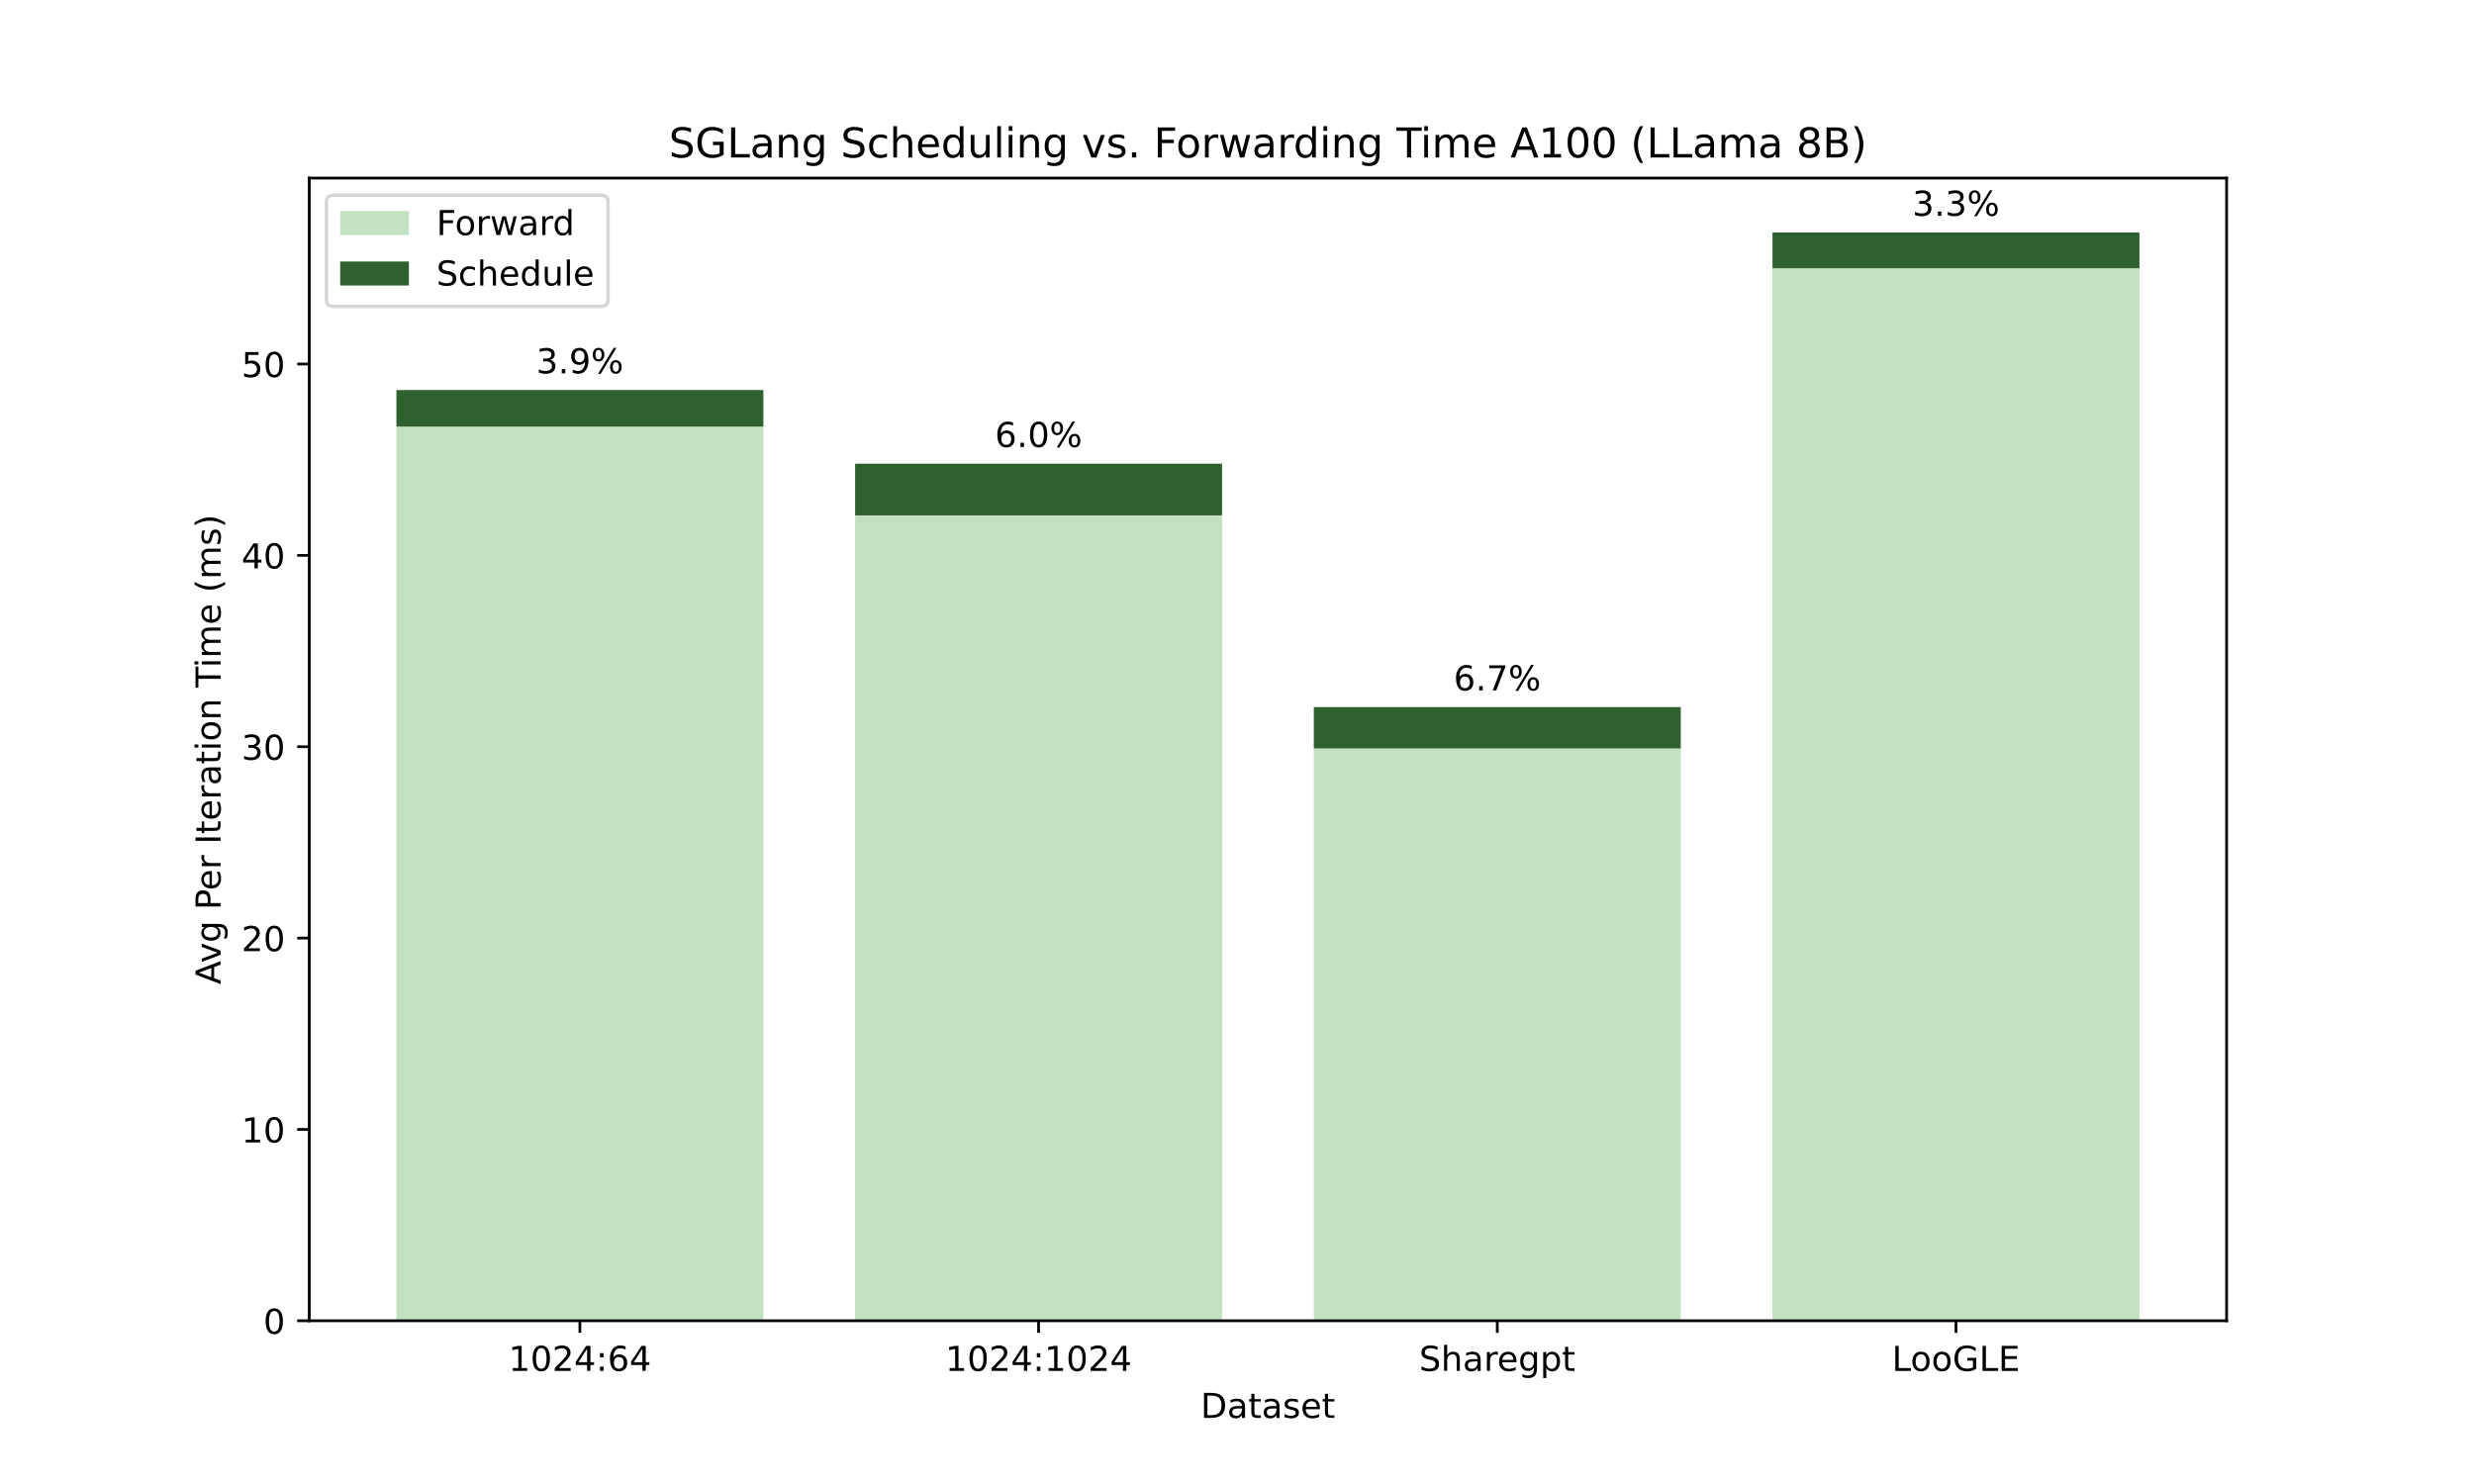
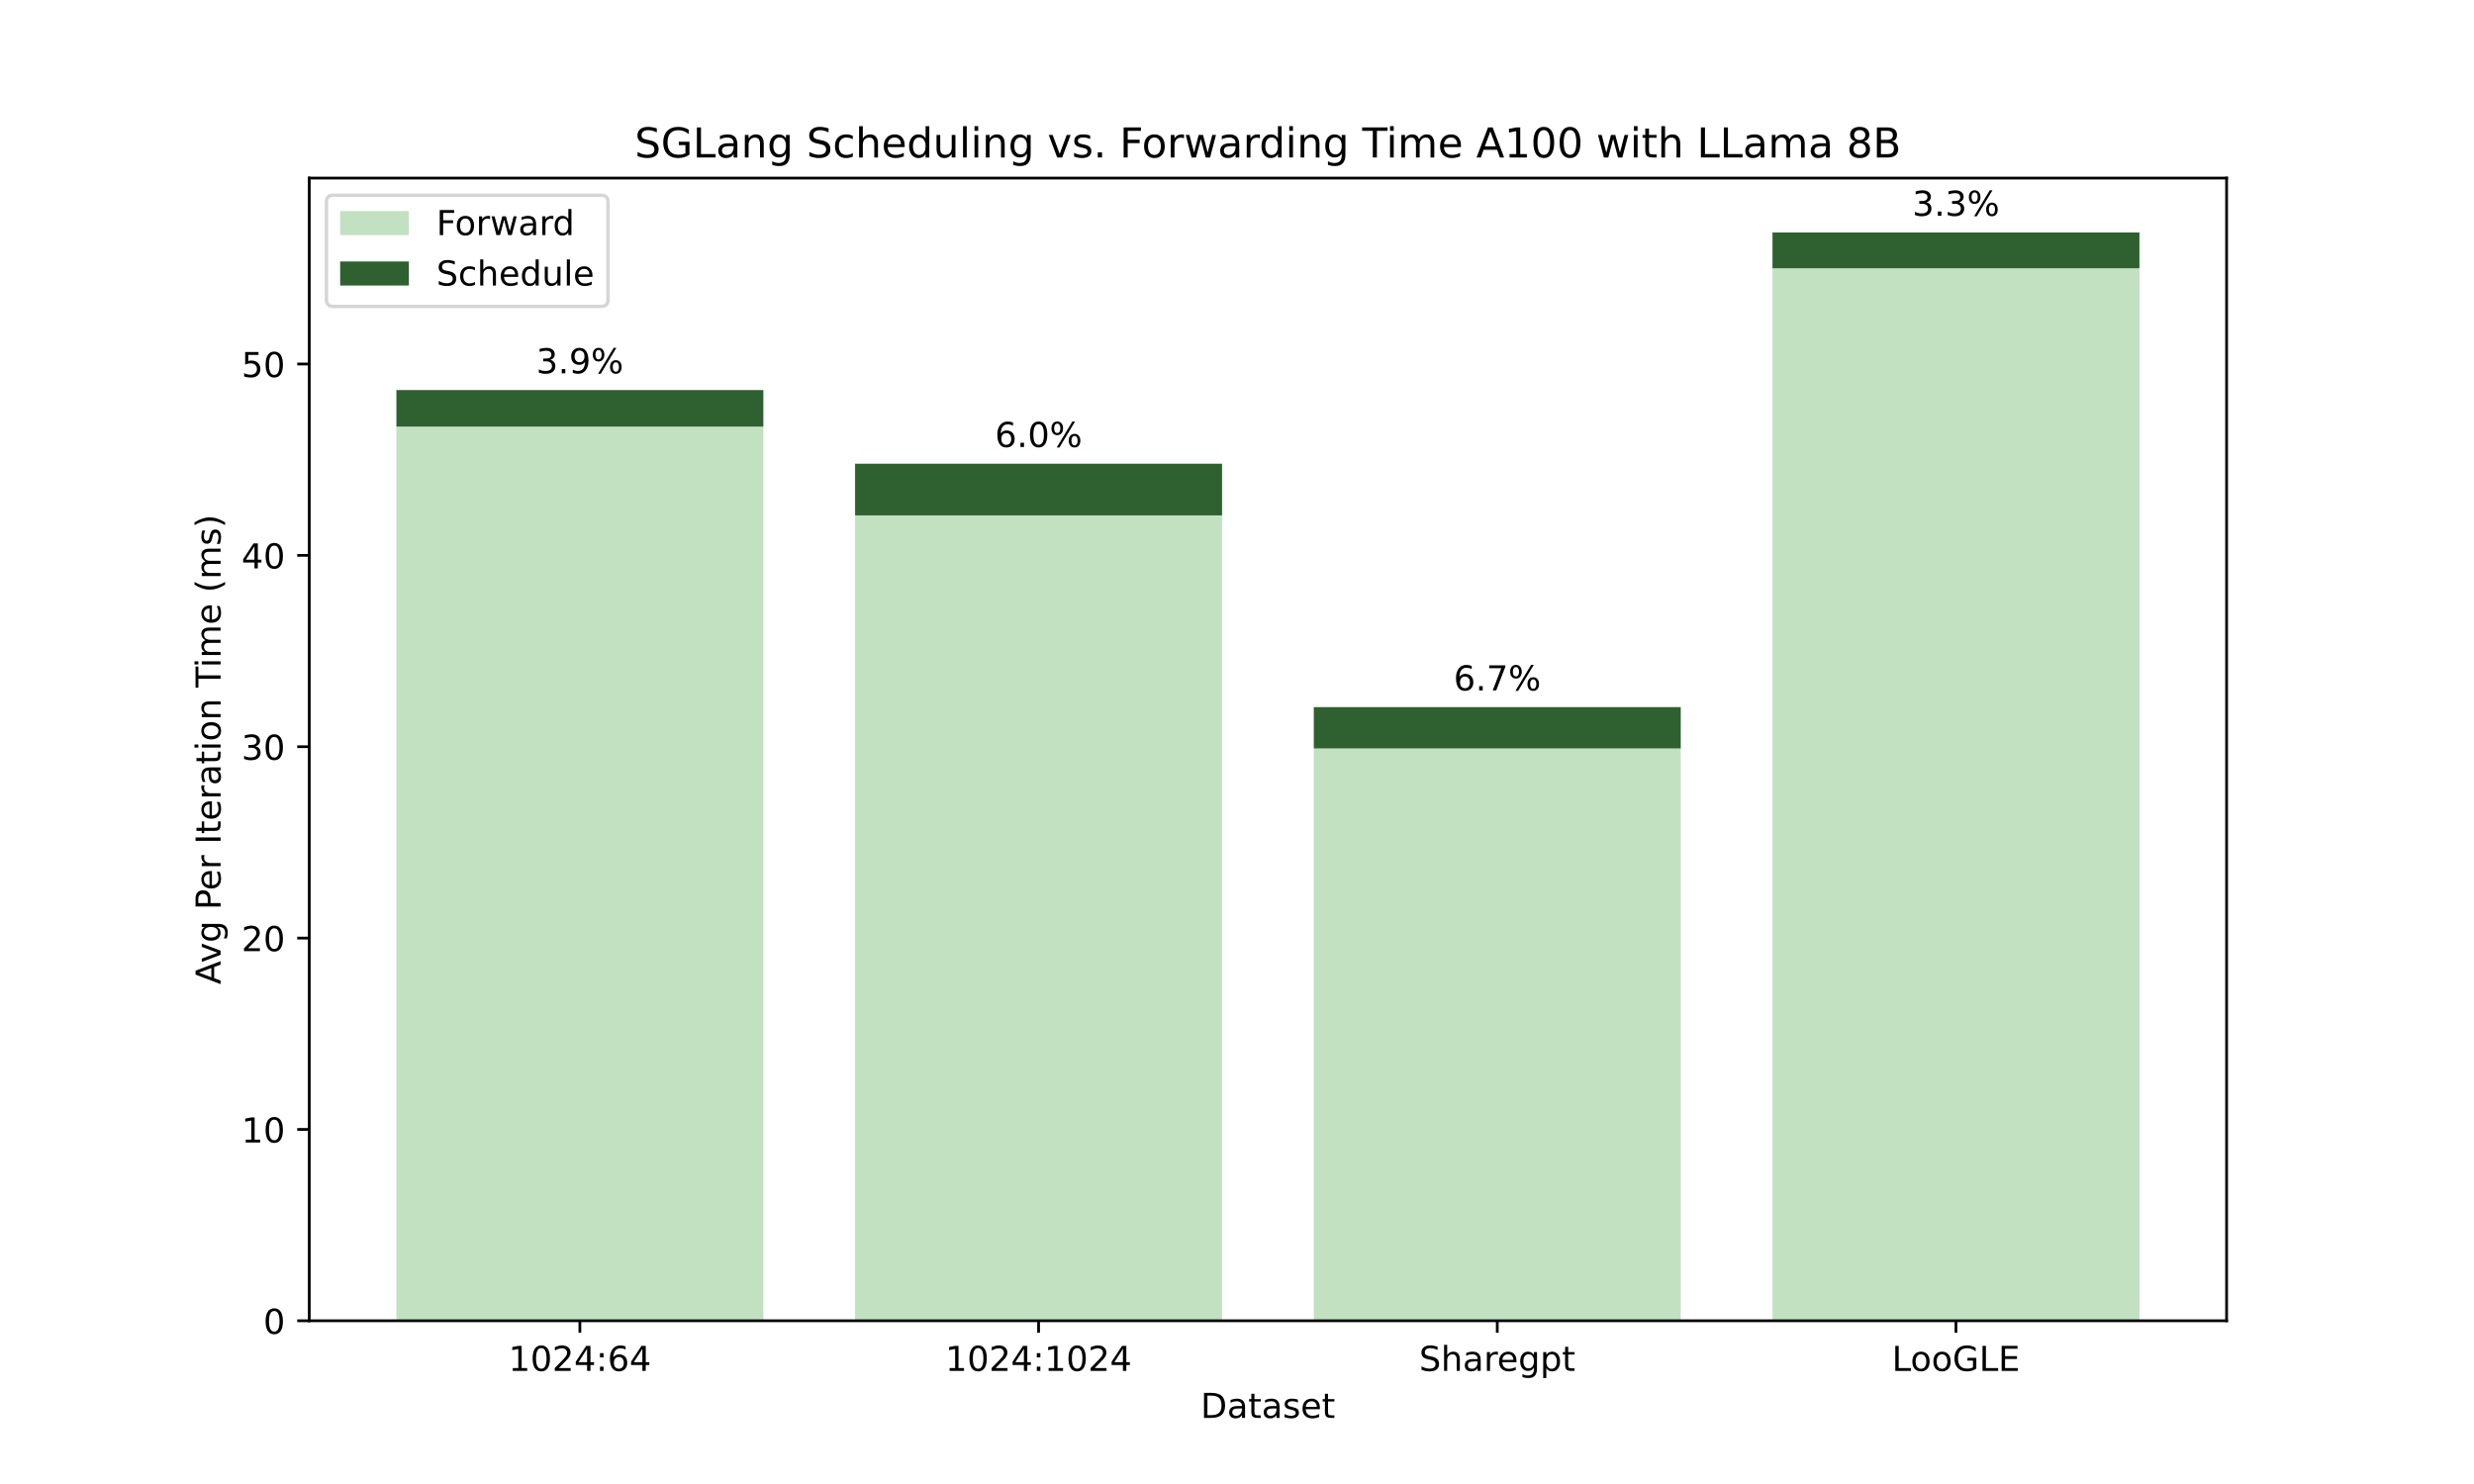
<svg xmlns="http://www.w3.org/2000/svg" xmlns:xlink="http://www.w3.org/1999/xlink" width="720pt" height="432pt" viewBox="0 0 720 432" version="1.1">
  <defs>
    <style type="text/css">*{stroke-linejoin: round; stroke-linecap: butt}</style>
  </defs>
  <g id="figure_1">
    <g id="patch_1">
      <path d="M 0 432  L 720 432  L 720 0  L 0 0  z " style="fill: #ffffff" />
    </g>
    <g id="axes_1">
      <g id="patch_2">
        <path d="M 90 384.48  L 648 384.48  L 648 51.84  L 90 51.84  z " style="fill: #ffffff" />
      </g>
      <g id="patch_3">
-         <path d="M 115.364 384.48  L 222.158 384.48  L 222.158 124.184  L 115.364 124.184  z " clip-path="url(#p4e804469e4)" style="fill: #c1e1c1" />
+         <path d="M 115.364 384.48  L 222.158 384.48  L 222.158 124.184  L 115.364 124.184  z " clip-path="url(#p5a6e191687)" style="fill: #c1e1c1" />
      </g>
      <g id="patch_4">
-         <path d="M 248.856 384.48  L 355.651 384.48  L 355.651 150.03  L 248.856 150.03  z " clip-path="url(#p4e804469e4)" style="fill: #c1e1c1" />
+         <path d="M 248.856 384.48  L 355.651 384.48  L 355.651 150.03  L 248.856 150.03  z " clip-path="url(#p5a6e191687)" style="fill: #c1e1c1" />
      </g>
      <g id="patch_5">
-         <path d="M 382.349 384.48  L 489.144 384.48  L 489.144 217.875  L 382.349 217.875  z " clip-path="url(#p4e804469e4)" style="fill: #c1e1c1" />
+         <path d="M 382.349 384.48  L 489.144 384.48  L 489.144 217.875  L 382.349 217.875  z " clip-path="url(#p5a6e191687)" style="fill: #c1e1c1" />
      </g>
      <g id="patch_6">
-         <path d="M 515.842 384.48  L 622.636 384.48  L 622.636 78.096  L 515.842 78.096  z " clip-path="url(#p4e804469e4)" style="fill: #c1e1c1" />
+         <path d="M 515.842 384.48  L 622.636 384.48  L 622.636 78.096  L 515.842 78.096  z " clip-path="url(#p5a6e191687)" style="fill: #c1e1c1" />
      </g>
      <g id="patch_7">
-         <path d="M 115.364 124.184  L 222.158 124.184  L 222.158 113.545  L 115.364 113.545  z " clip-path="url(#p4e804469e4)" style="fill: #2f6030" />
+         <path d="M 115.364 124.184  L 222.158 124.184  L 222.158 113.545  L 115.364 113.545  z " clip-path="url(#p5a6e191687)" style="fill: #2f6030" />
      </g>
      <g id="patch_8">
-         <path d="M 248.856 150.03  L 355.651 150.03  L 355.651 134.99  L 248.856 134.99  z " clip-path="url(#p4e804469e4)" style="fill: #2f6030" />
+         <path d="M 248.856 150.03  L 355.651 150.03  L 355.651 134.99  L 248.856 134.99  z " clip-path="url(#p5a6e191687)" style="fill: #2f6030" />
      </g>
      <g id="patch_9">
-         <path d="M 382.349 217.875  L 489.144 217.875  L 489.144 205.843  L 382.349 205.843  z " clip-path="url(#p4e804469e4)" style="fill: #2f6030" />
+         <path d="M 382.349 217.875  L 489.144 217.875  L 489.144 205.843  L 382.349 205.843  z " clip-path="url(#p5a6e191687)" style="fill: #2f6030" />
      </g>
      <g id="patch_10">
-         <path d="M 515.842 78.096  L 622.636 78.096  L 622.636 67.68  L 515.842 67.68  z " clip-path="url(#p4e804469e4)" style="fill: #2f6030" />
+         <path d="M 515.842 78.096  L 622.636 78.096  L 622.636 67.68  L 515.842 67.68  z " clip-path="url(#p5a6e191687)" style="fill: #2f6030" />
      </g>
      <g id="matplotlib.axis_1">
        <g id="xtick_1">
          <g id="line2d_1">
            <defs>
-               <path id="mcfcb670bf9" d="M 0 0  L 0 3.5  " style="stroke: #000000; stroke-width: 0.8" />
+               <path id="m3fe57889ca" d="M 0 0  L 0 3.5  " style="stroke: #000000; stroke-width: 0.8" />
            </defs>
            <g>
-               <use xlink:href="#mcfcb670bf9" x="168.761" y="384.48" style="stroke: #000000; stroke-width: 0.8" />
+               <use xlink:href="#m3fe57889ca" x="168.761" y="384.48" style="stroke: #000000; stroke-width: 0.8" />
            </g>
          </g>
          <g id="text_1">
            <g transform="translate(147.9889 399.0784) scale(0.1 -0.1)">
              <defs>
                <path id="DejaVuSans-31" d="M 794 531  L 1825 531  L 1825 4091  L 703 3866  L 703 4441  L 1819 4666  L 2450 4666  L 2450 531  L 3481 531  L 3481 0  L 794 0  L 794 531  z " transform="scale(0.015625)" />
                <path id="DejaVuSans-30" d="M 2034 4250  Q 1547 4250 1301 3770  Q 1056 3291 1056 2328  Q 1056 1369 1301 889  Q 1547 409 2034 409  Q 2525 409 2770 889  Q 3016 1369 3016 2328  Q 3016 3291 2770 3770  Q 2525 4250 2034 4250  z M 2034 4750  Q 2819 4750 3233 4129  Q 3647 3509 3647 2328  Q 3647 1150 3233 529  Q 2819 -91 2034 -91  Q 1250 -91 836 529  Q 422 1150 422 2328  Q 422 3509 836 4129  Q 1250 4750 2034 4750  z " transform="scale(0.015625)" />
                <path id="DejaVuSans-32" d="M 1228 531  L 3431 531  L 3431 0  L 469 0  L 469 531  Q 828 903 1448 1529  Q 2069 2156 2228 2338  Q 2531 2678 2651 2914  Q 2772 3150 2772 3378  Q 2772 3750 2511 3984  Q 2250 4219 1831 4219  Q 1534 4219 1204 4116  Q 875 4013 500 3803  L 500 4441  Q 881 4594 1212 4672  Q 1544 4750 1819 4750  Q 2544 4750 2975 4387  Q 3406 4025 3406 3419  Q 3406 3131 3298 2873  Q 3191 2616 2906 2266  Q 2828 2175 2409 1742  Q 1991 1309 1228 531  z " transform="scale(0.015625)" />
                <path id="DejaVuSans-34" d="M 2419 4116  L 825 1625  L 2419 1625  L 2419 4116  z M 2253 4666  L 3047 4666  L 3047 1625  L 3713 1625  L 3713 1100  L 3047 1100  L 3047 0  L 2419 0  L 2419 1100  L 313 1100  L 313 1709  L 2253 4666  z " transform="scale(0.015625)" />
                <path id="DejaVuSans-3a" d="M 750 794  L 1409 794  L 1409 0  L 750 0  L 750 794  z M 750 3309  L 1409 3309  L 1409 2516  L 750 2516  L 750 3309  z " transform="scale(0.015625)" />
                <path id="DejaVuSans-36" d="M 2113 2584  Q 1688 2584 1439 2293  Q 1191 2003 1191 1497  Q 1191 994 1439 701  Q 1688 409 2113 409  Q 2538 409 2786 701  Q 3034 994 3034 1497  Q 3034 2003 2786 2293  Q 2538 2584 2113 2584  z M 3366 4563  L 3366 3988  Q 3128 4100 2886 4159  Q 2644 4219 2406 4219  Q 1781 4219 1451 3797  Q 1122 3375 1075 2522  Q 1259 2794 1537 2939  Q 1816 3084 2150 3084  Q 2853 3084 3261 2657  Q 3669 2231 3669 1497  Q 3669 778 3244 343  Q 2819 -91 2113 -91  Q 1303 -91 875 529  Q 447 1150 447 2328  Q 447 3434 972 4092  Q 1497 4750 2381 4750  Q 2619 4750 2861 4703  Q 3103 4656 3366 4563  z " transform="scale(0.015625)" />
              </defs>
              <use xlink:href="#DejaVuSans-31" />
              <use xlink:href="#DejaVuSans-30" x="63.623" />
              <use xlink:href="#DejaVuSans-32" x="127.246" />
              <use xlink:href="#DejaVuSans-34" x="190.869" />
              <use xlink:href="#DejaVuSans-3a" x="254.492" />
              <use xlink:href="#DejaVuSans-36" x="288.184" />
              <use xlink:href="#DejaVuSans-34" x="351.807" />
            </g>
          </g>
        </g>
        <g id="xtick_2">
          <g id="line2d_2">
            <g>
-               <use xlink:href="#mcfcb670bf9" x="302.254" y="384.48" style="stroke: #000000; stroke-width: 0.8" />
+               <use xlink:href="#m3fe57889ca" x="302.254" y="384.48" style="stroke: #000000; stroke-width: 0.8" />
            </g>
          </g>
          <g id="text_2">
            <g transform="translate(275.1192 399.0784) scale(0.1 -0.1)">
              <use xlink:href="#DejaVuSans-31" />
              <use xlink:href="#DejaVuSans-30" x="63.623" />
              <use xlink:href="#DejaVuSans-32" x="127.246" />
              <use xlink:href="#DejaVuSans-34" x="190.869" />
              <use xlink:href="#DejaVuSans-3a" x="254.492" />
              <use xlink:href="#DejaVuSans-31" x="288.184" />
              <use xlink:href="#DejaVuSans-30" x="351.807" />
              <use xlink:href="#DejaVuSans-32" x="415.43" />
              <use xlink:href="#DejaVuSans-34" x="479.053" />
            </g>
          </g>
        </g>
        <g id="xtick_3">
          <g id="line2d_3">
            <g>
-               <use xlink:href="#mcfcb670bf9" x="435.746" y="384.48" style="stroke: #000000; stroke-width: 0.8" />
+               <use xlink:href="#m3fe57889ca" x="435.746" y="384.48" style="stroke: #000000; stroke-width: 0.8" />
            </g>
          </g>
          <g id="text_3">
            <g transform="translate(413.0113 399.0784) scale(0.1 -0.1)">
              <defs>
                <path id="DejaVuSans-53" d="M 3425 4513  L 3425 3897  Q 3066 4069 2747 4153  Q 2428 4238 2131 4238  Q 1616 4238 1336 4038  Q 1056 3838 1056 3469  Q 1056 3159 1242 3001  Q 1428 2844 1947 2747  L 2328 2669  Q 3034 2534 3370 2195  Q 3706 1856 3706 1288  Q 3706 609 3251 259  Q 2797 -91 1919 -91  Q 1588 -91 1214 -16  Q 841 59 441 206  L 441 856  Q 825 641 1194 531  Q 1563 422 1919 422  Q 2459 422 2753 634  Q 3047 847 3047 1241  Q 3047 1584 2836 1778  Q 2625 1972 2144 2069  L 1759 2144  Q 1053 2284 737 2584  Q 422 2884 422 3419  Q 422 4038 858 4394  Q 1294 4750 2059 4750  Q 2388 4750 2728 4690  Q 3069 4631 3425 4513  z " transform="scale(0.015625)" />
                <path id="DejaVuSans-68" d="M 3513 2113  L 3513 0  L 2938 0  L 2938 2094  Q 2938 2591 2744 2837  Q 2550 3084 2163 3084  Q 1697 3084 1428 2787  Q 1159 2491 1159 1978  L 1159 0  L 581 0  L 581 4863  L 1159 4863  L 1159 2956  Q 1366 3272 1645 3428  Q 1925 3584 2291 3584  Q 2894 3584 3203 3211  Q 3513 2838 3513 2113  z " transform="scale(0.015625)" />
                <path id="DejaVuSans-61" d="M 2194 1759  Q 1497 1759 1228 1600  Q 959 1441 959 1056  Q 959 750 1161 570  Q 1363 391 1709 391  Q 2188 391 2477 730  Q 2766 1069 2766 1631  L 2766 1759  L 2194 1759  z M 3341 1997  L 3341 0  L 2766 0  L 2766 531  Q 2569 213 2275 61  Q 1981 -91 1556 -91  Q 1019 -91 701 211  Q 384 513 384 1019  Q 384 1609 779 1909  Q 1175 2209 1959 2209  L 2766 2209  L 2766 2266  Q 2766 2663 2505 2880  Q 2244 3097 1772 3097  Q 1472 3097 1187 3025  Q 903 2953 641 2809  L 641 3341  Q 956 3463 1253 3523  Q 1550 3584 1831 3584  Q 2591 3584 2966 3190  Q 3341 2797 3341 1997  z " transform="scale(0.015625)" />
                <path id="DejaVuSans-72" d="M 2631 2963  Q 2534 3019 2420 3045  Q 2306 3072 2169 3072  Q 1681 3072 1420 2755  Q 1159 2438 1159 1844  L 1159 0  L 581 0  L 581 3500  L 1159 3500  L 1159 2956  Q 1341 3275 1631 3429  Q 1922 3584 2338 3584  Q 2397 3584 2469 3576  Q 2541 3569 2628 3553  L 2631 2963  z " transform="scale(0.015625)" />
                <path id="DejaVuSans-65" d="M 3597 1894  L 3597 1613  L 953 1613  Q 991 1019 1311 708  Q 1631 397 2203 397  Q 2534 397 2845 478  Q 3156 559 3463 722  L 3463 178  Q 3153 47 2828 -22  Q 2503 -91 2169 -91  Q 1331 -91 842 396  Q 353 884 353 1716  Q 353 2575 817 3079  Q 1281 3584 2069 3584  Q 2775 3584 3186 3129  Q 3597 2675 3597 1894  z M 3022 2063  Q 3016 2534 2758 2815  Q 2500 3097 2075 3097  Q 1594 3097 1305 2825  Q 1016 2553 972 2059  L 3022 2063  z " transform="scale(0.015625)" />
                <path id="DejaVuSans-67" d="M 2906 1791  Q 2906 2416 2648 2759  Q 2391 3103 1925 3103  Q 1463 3103 1205 2759  Q 947 2416 947 1791  Q 947 1169 1205 825  Q 1463 481 1925 481  Q 2391 481 2648 825  Q 2906 1169 2906 1791  z M 3481 434  Q 3481 -459 3084 -895  Q 2688 -1331 1869 -1331  Q 1566 -1331 1297 -1286  Q 1028 -1241 775 -1147  L 775 -588  Q 1028 -725 1275 -790  Q 1522 -856 1778 -856  Q 2344 -856 2625 -561  Q 2906 -266 2906 331  L 2906 616  Q 2728 306 2450 153  Q 2172 0 1784 0  Q 1141 0 747 490  Q 353 981 353 1791  Q 353 2603 747 3093  Q 1141 3584 1784 3584  Q 2172 3584 2450 3431  Q 2728 3278 2906 2969  L 2906 3500  L 3481 3500  L 3481 434  z " transform="scale(0.015625)" />
                <path id="DejaVuSans-70" d="M 1159 525  L 1159 -1331  L 581 -1331  L 581 3500  L 1159 3500  L 1159 2969  Q 1341 3281 1617 3432  Q 1894 3584 2278 3584  Q 2916 3584 3314 3078  Q 3713 2572 3713 1747  Q 3713 922 3314 415  Q 2916 -91 2278 -91  Q 1894 -91 1617 61  Q 1341 213 1159 525  z M 3116 1747  Q 3116 2381 2855 2742  Q 2594 3103 2138 3103  Q 1681 3103 1420 2742  Q 1159 2381 1159 1747  Q 1159 1113 1420 752  Q 1681 391 2138 391  Q 2594 391 2855 752  Q 3116 1113 3116 1747  z " transform="scale(0.015625)" />
                <path id="DejaVuSans-74" d="M 1172 4494  L 1172 3500  L 2356 3500  L 2356 3053  L 1172 3053  L 1172 1153  Q 1172 725 1289 603  Q 1406 481 1766 481  L 2356 481  L 2356 0  L 1766 0  Q 1100 0 847 248  Q 594 497 594 1153  L 594 3053  L 172 3053  L 172 3500  L 594 3500  L 594 4494  L 1172 4494  z " transform="scale(0.015625)" />
              </defs>
              <use xlink:href="#DejaVuSans-53" />
              <use xlink:href="#DejaVuSans-68" x="63.477" />
              <use xlink:href="#DejaVuSans-61" x="126.855" />
              <use xlink:href="#DejaVuSans-72" x="188.135" />
              <use xlink:href="#DejaVuSans-65" x="226.998" />
              <use xlink:href="#DejaVuSans-67" x="288.521" />
              <use xlink:href="#DejaVuSans-70" x="351.998" />
              <use xlink:href="#DejaVuSans-74" x="415.475" />
            </g>
          </g>
        </g>
        <g id="xtick_4">
          <g id="line2d_4">
            <g>
-               <use xlink:href="#mcfcb670bf9" x="569.239" y="384.48" style="stroke: #000000; stroke-width: 0.8" />
+               <use xlink:href="#m3fe57889ca" x="569.239" y="384.48" style="stroke: #000000; stroke-width: 0.8" />
            </g>
          </g>
          <g id="text_4">
            <g transform="translate(550.6025 399.0784) scale(0.1 -0.1)">
              <defs>
                <path id="DejaVuSans-4c" d="M 628 4666  L 1259 4666  L 1259 531  L 3531 531  L 3531 0  L 628 0  L 628 4666  z " transform="scale(0.015625)" />
                <path id="DejaVuSans-6f" d="M 1959 3097  Q 1497 3097 1228 2736  Q 959 2375 959 1747  Q 959 1119 1226 758  Q 1494 397 1959 397  Q 2419 397 2687 759  Q 2956 1122 2956 1747  Q 2956 2369 2687 2733  Q 2419 3097 1959 3097  z M 1959 3584  Q 2709 3584 3137 3096  Q 3566 2609 3566 1747  Q 3566 888 3137 398  Q 2709 -91 1959 -91  Q 1206 -91 779 398  Q 353 888 353 1747  Q 353 2609 779 3096  Q 1206 3584 1959 3584  z " transform="scale(0.015625)" />
                <path id="DejaVuSans-47" d="M 3809 666  L 3809 1919  L 2778 1919  L 2778 2438  L 4434 2438  L 4434 434  Q 4069 175 3628 42  Q 3188 -91 2688 -91  Q 1594 -91 976 548  Q 359 1188 359 2328  Q 359 3472 976 4111  Q 1594 4750 2688 4750  Q 3144 4750 3555 4637  Q 3966 4525 4313 4306  L 4313 3634  Q 3963 3931 3569 4081  Q 3175 4231 2741 4231  Q 1884 4231 1454 3753  Q 1025 3275 1025 2328  Q 1025 1384 1454 906  Q 1884 428 2741 428  Q 3075 428 3337 486  Q 3600 544 3809 666  z " transform="scale(0.015625)" />
                <path id="DejaVuSans-45" d="M 628 4666  L 3578 4666  L 3578 4134  L 1259 4134  L 1259 2753  L 3481 2753  L 3481 2222  L 1259 2222  L 1259 531  L 3634 531  L 3634 0  L 628 0  L 628 4666  z " transform="scale(0.015625)" />
              </defs>
              <use xlink:href="#DejaVuSans-4c" />
              <use xlink:href="#DejaVuSans-6f" x="53.963" />
              <use xlink:href="#DejaVuSans-6f" x="115.145" />
              <use xlink:href="#DejaVuSans-47" x="176.326" />
              <use xlink:href="#DejaVuSans-4c" x="253.816" />
              <use xlink:href="#DejaVuSans-45" x="309.529" />
            </g>
          </g>
        </g>
        <g id="text_5">
          <g transform="translate(349.4203 412.7566) scale(0.1 -0.1)">
            <defs>
              <path id="DejaVuSans-44" d="M 1259 4147  L 1259 519  L 2022 519  Q 2988 519 3436 956  Q 3884 1394 3884 2338  Q 3884 3275 3436 3711  Q 2988 4147 2022 4147  L 1259 4147  z M 628 4666  L 1925 4666  Q 3281 4666 3915 4102  Q 4550 3538 4550 2338  Q 4550 1131 3912 565  Q 3275 0 1925 0  L 628 0  L 628 4666  z " transform="scale(0.015625)" />
              <path id="DejaVuSans-73" d="M 2834 3397  L 2834 2853  Q 2591 2978 2328 3040  Q 2066 3103 1784 3103  Q 1356 3103 1142 2972  Q 928 2841 928 2578  Q 928 2378 1081 2264  Q 1234 2150 1697 2047  L 1894 2003  Q 2506 1872 2764 1633  Q 3022 1394 3022 966  Q 3022 478 2636 193  Q 2250 -91 1575 -91  Q 1294 -91 989 -36  Q 684 19 347 128  L 347 722  Q 666 556 975 473  Q 1284 391 1588 391  Q 1994 391 2212 530  Q 2431 669 2431 922  Q 2431 1156 2273 1281  Q 2116 1406 1581 1522  L 1381 1569  Q 847 1681 609 1914  Q 372 2147 372 2553  Q 372 3047 722 3315  Q 1072 3584 1716 3584  Q 2034 3584 2315 3537  Q 2597 3491 2834 3397  z " transform="scale(0.015625)" />
            </defs>
            <use xlink:href="#DejaVuSans-44" />
            <use xlink:href="#DejaVuSans-61" x="77.002" />
            <use xlink:href="#DejaVuSans-74" x="138.281" />
            <use xlink:href="#DejaVuSans-61" x="177.49" />
            <use xlink:href="#DejaVuSans-73" x="238.77" />
            <use xlink:href="#DejaVuSans-65" x="290.869" />
            <use xlink:href="#DejaVuSans-74" x="352.393" />
          </g>
        </g>
      </g>
      <g id="matplotlib.axis_2">
        <g id="ytick_1">
          <g id="line2d_5">
            <defs>
-               <path id="mc4236a496d" d="M 0 0  L -3.5 0  " style="stroke: #000000; stroke-width: 0.8" />
+               <path id="ma73af1ec93" d="M 0 0  L -3.5 0  " style="stroke: #000000; stroke-width: 0.8" />
            </defs>
            <g>
-               <use xlink:href="#mc4236a496d" x="90" y="384.48" style="stroke: #000000; stroke-width: 0.8" />
+               <use xlink:href="#ma73af1ec93" x="90" y="384.48" style="stroke: #000000; stroke-width: 0.8" />
            </g>
          </g>
          <g id="text_6">
            <g transform="translate(76.6375 388.2792) scale(0.1 -0.1)">
              <use xlink:href="#DejaVuSans-30" />
            </g>
          </g>
        </g>
        <g id="ytick_2">
          <g id="line2d_6">
            <g>
-               <use xlink:href="#mc4236a496d" x="90" y="328.778" style="stroke: #000000; stroke-width: 0.8" />
+               <use xlink:href="#ma73af1ec93" x="90" y="328.778" style="stroke: #000000; stroke-width: 0.8" />
            </g>
          </g>
          <g id="text_7">
            <g transform="translate(70.275 332.5771) scale(0.1 -0.1)">
              <use xlink:href="#DejaVuSans-31" />
              <use xlink:href="#DejaVuSans-30" x="63.623" />
            </g>
          </g>
        </g>
        <g id="ytick_3">
          <g id="line2d_7">
            <g>
-               <use xlink:href="#mc4236a496d" x="90" y="273.076" style="stroke: #000000; stroke-width: 0.8" />
+               <use xlink:href="#ma73af1ec93" x="90" y="273.076" style="stroke: #000000; stroke-width: 0.8" />
            </g>
          </g>
          <g id="text_8">
            <g transform="translate(70.275 276.8751) scale(0.1 -0.1)">
              <use xlink:href="#DejaVuSans-32" />
              <use xlink:href="#DejaVuSans-30" x="63.623" />
            </g>
          </g>
        </g>
        <g id="ytick_4">
          <g id="line2d_8">
            <g>
-               <use xlink:href="#mc4236a496d" x="90" y="217.374" style="stroke: #000000; stroke-width: 0.8" />
+               <use xlink:href="#ma73af1ec93" x="90" y="217.374" style="stroke: #000000; stroke-width: 0.8" />
            </g>
          </g>
          <g id="text_9">
            <g transform="translate(70.275 221.173) scale(0.1 -0.1)">
              <defs>
                <path id="DejaVuSans-33" d="M 2597 2516  Q 3050 2419 3304 2112  Q 3559 1806 3559 1356  Q 3559 666 3084 287  Q 2609 -91 1734 -91  Q 1441 -91 1130 -33  Q 819 25 488 141  L 488 750  Q 750 597 1062 519  Q 1375 441 1716 441  Q 2309 441 2620 675  Q 2931 909 2931 1356  Q 2931 1769 2642 2001  Q 2353 2234 1838 2234  L 1294 2234  L 1294 2753  L 1863 2753  Q 2328 2753 2575 2939  Q 2822 3125 2822 3475  Q 2822 3834 2567 4026  Q 2313 4219 1838 4219  Q 1578 4219 1281 4162  Q 984 4106 628 3988  L 628 4550  Q 988 4650 1302 4700  Q 1616 4750 1894 4750  Q 2613 4750 3031 4423  Q 3450 4097 3450 3541  Q 3450 3153 3228 2886  Q 3006 2619 2597 2516  z " transform="scale(0.015625)" />
              </defs>
              <use xlink:href="#DejaVuSans-33" />
              <use xlink:href="#DejaVuSans-30" x="63.623" />
            </g>
          </g>
        </g>
        <g id="ytick_5">
          <g id="line2d_9">
            <g>
-               <use xlink:href="#mc4236a496d" x="90" y="161.672" style="stroke: #000000; stroke-width: 0.8" />
+               <use xlink:href="#ma73af1ec93" x="90" y="161.672" style="stroke: #000000; stroke-width: 0.8" />
            </g>
          </g>
          <g id="text_10">
            <g transform="translate(70.275 165.4709) scale(0.1 -0.1)">
              <use xlink:href="#DejaVuSans-34" />
              <use xlink:href="#DejaVuSans-30" x="63.623" />
            </g>
          </g>
        </g>
        <g id="ytick_6">
          <g id="line2d_10">
            <g>
-               <use xlink:href="#mc4236a496d" x="90" y="105.97" style="stroke: #000000; stroke-width: 0.8" />
+               <use xlink:href="#ma73af1ec93" x="90" y="105.97" style="stroke: #000000; stroke-width: 0.8" />
            </g>
          </g>
          <g id="text_11">
            <g transform="translate(70.275 109.7688) scale(0.1 -0.1)">
              <defs>
                <path id="DejaVuSans-35" d="M 691 4666  L 3169 4666  L 3169 4134  L 1269 4134  L 1269 2991  Q 1406 3038 1543 3061  Q 1681 3084 1819 3084  Q 2600 3084 3056 2656  Q 3513 2228 3513 1497  Q 3513 744 3044 326  Q 2575 -91 1722 -91  Q 1428 -91 1123 -41  Q 819 9 494 109  L 494 744  Q 775 591 1075 516  Q 1375 441 1709 441  Q 2250 441 2565 725  Q 2881 1009 2881 1497  Q 2881 1984 2565 2268  Q 2250 2553 1709 2553  Q 1456 2553 1204 2497  Q 953 2441 691 2322  L 691 4666  z " transform="scale(0.015625)" />
              </defs>
              <use xlink:href="#DejaVuSans-35" />
              <use xlink:href="#DejaVuSans-30" x="63.623" />
            </g>
          </g>
        </g>
        <g id="text_12">
          <g transform="translate(64.19531 286.5608) rotate(-90) scale(0.1 -0.1)">
            <defs>
              <path id="DejaVuSans-41" d="M 2188 4044  L 1331 1722  L 3047 1722  L 2188 4044  z M 1831 4666  L 2547 4666  L 4325 0  L 3669 0  L 3244 1197  L 1141 1197  L 716 0  L 50 0  L 1831 4666  z " transform="scale(0.015625)" />
              <path id="DejaVuSans-76" d="M 191 3500  L 800 3500  L 1894 563  L 2988 3500  L 3597 3500  L 2284 0  L 1503 0  L 191 3500  z " transform="scale(0.015625)" />
              <path id="DejaVuSans-20" transform="scale(0.015625)" />
              <path id="DejaVuSans-50" d="M 1259 4147  L 1259 2394  L 2053 2394  Q 2494 2394 2734 2622  Q 2975 2850 2975 3272  Q 2975 3691 2734 3919  Q 2494 4147 2053 4147  L 1259 4147  z M 628 4666  L 2053 4666  Q 2838 4666 3239 4311  Q 3641 3956 3641 3272  Q 3641 2581 3239 2228  Q 2838 1875 2053 1875  L 1259 1875  L 1259 0  L 628 0  L 628 4666  z " transform="scale(0.015625)" />
              <path id="DejaVuSans-49" d="M 628 4666  L 1259 4666  L 1259 0  L 628 0  L 628 4666  z " transform="scale(0.015625)" />
              <path id="DejaVuSans-69" d="M 603 3500  L 1178 3500  L 1178 0  L 603 0  L 603 3500  z M 603 4863  L 1178 4863  L 1178 4134  L 603 4134  L 603 4863  z " transform="scale(0.015625)" />
              <path id="DejaVuSans-6e" d="M 3513 2113  L 3513 0  L 2938 0  L 2938 2094  Q 2938 2591 2744 2837  Q 2550 3084 2163 3084  Q 1697 3084 1428 2787  Q 1159 2491 1159 1978  L 1159 0  L 581 0  L 581 3500  L 1159 3500  L 1159 2956  Q 1366 3272 1645 3428  Q 1925 3584 2291 3584  Q 2894 3584 3203 3211  Q 3513 2838 3513 2113  z " transform="scale(0.015625)" />
              <path id="DejaVuSans-54" d="M -19 4666  L 3928 4666  L 3928 4134  L 2272 4134  L 2272 0  L 1638 0  L 1638 4134  L -19 4134  L -19 4666  z " transform="scale(0.015625)" />
              <path id="DejaVuSans-6d" d="M 3328 2828  Q 3544 3216 3844 3400  Q 4144 3584 4550 3584  Q 5097 3584 5394 3201  Q 5691 2819 5691 2113  L 5691 0  L 5113 0  L 5113 2094  Q 5113 2597 4934 2840  Q 4756 3084 4391 3084  Q 3944 3084 3684 2787  Q 3425 2491 3425 1978  L 3425 0  L 2847 0  L 2847 2094  Q 2847 2600 2669 2842  Q 2491 3084 2119 3084  Q 1678 3084 1418 2786  Q 1159 2488 1159 1978  L 1159 0  L 581 0  L 581 3500  L 1159 3500  L 1159 2956  Q 1356 3278 1631 3431  Q 1906 3584 2284 3584  Q 2666 3584 2933 3390  Q 3200 3197 3328 2828  z " transform="scale(0.015625)" />
              <path id="DejaVuSans-28" d="M 1984 4856  Q 1566 4138 1362 3434  Q 1159 2731 1159 2009  Q 1159 1288 1364 580  Q 1569 -128 1984 -844  L 1484 -844  Q 1016 -109 783 600  Q 550 1309 550 2009  Q 550 2706 781 3412  Q 1013 4119 1484 4856  L 1984 4856  z " transform="scale(0.015625)" />
              <path id="DejaVuSans-29" d="M 513 4856  L 1013 4856  Q 1481 4119 1714 3412  Q 1947 2706 1947 2009  Q 1947 1309 1714 600  Q 1481 -109 1013 -844  L 513 -844  Q 928 -128 1133 580  Q 1338 1288 1338 2009  Q 1338 2731 1133 3434  Q 928 4138 513 4856  z " transform="scale(0.015625)" />
            </defs>
            <use xlink:href="#DejaVuSans-41" />
            <use xlink:href="#DejaVuSans-76" x="62.533" />
            <use xlink:href="#DejaVuSans-67" x="121.713" />
            <use xlink:href="#DejaVuSans-20" x="185.189" />
            <use xlink:href="#DejaVuSans-50" x="216.977" />
            <use xlink:href="#DejaVuSans-65" x="273.654" />
            <use xlink:href="#DejaVuSans-72" x="335.178" />
            <use xlink:href="#DejaVuSans-20" x="376.291" />
            <use xlink:href="#DejaVuSans-49" x="408.078" />
            <use xlink:href="#DejaVuSans-74" x="437.57" />
            <use xlink:href="#DejaVuSans-65" x="476.779" />
            <use xlink:href="#DejaVuSans-72" x="538.303" />
            <use xlink:href="#DejaVuSans-61" x="579.416" />
            <use xlink:href="#DejaVuSans-74" x="640.695" />
            <use xlink:href="#DejaVuSans-69" x="679.904" />
            <use xlink:href="#DejaVuSans-6f" x="707.688" />
            <use xlink:href="#DejaVuSans-6e" x="768.869" />
            <use xlink:href="#DejaVuSans-20" x="832.248" />
            <use xlink:href="#DejaVuSans-54" x="864.035" />
            <use xlink:href="#DejaVuSans-69" x="921.994" />
            <use xlink:href="#DejaVuSans-6d" x="949.777" />
            <use xlink:href="#DejaVuSans-65" x="1047.189" />
            <use xlink:href="#DejaVuSans-20" x="1108.713" />
            <use xlink:href="#DejaVuSans-28" x="1140.5" />
            <use xlink:href="#DejaVuSans-6d" x="1179.514" />
            <use xlink:href="#DejaVuSans-73" x="1276.926" />
            <use xlink:href="#DejaVuSans-29" x="1329.025" />
          </g>
        </g>
      </g>
      <g id="patch_11">
        <path d="M 90 384.48  L 90 51.84  " style="fill: none; stroke: #000000; stroke-width: 0.8; stroke-linejoin: miter; stroke-linecap: square" />
      </g>
      <g id="patch_12">
        <path d="M 648 384.48  L 648 51.84  " style="fill: none; stroke: #000000; stroke-width: 0.8; stroke-linejoin: miter; stroke-linecap: square" />
      </g>
      <g id="patch_13">
        <path d="M 90 384.48  L 648 384.48  " style="fill: none; stroke: #000000; stroke-width: 0.8; stroke-linejoin: miter; stroke-linecap: square" />
      </g>
      <g id="patch_14">
        <path d="M 90 51.84  L 648 51.84  " style="fill: none; stroke: #000000; stroke-width: 0.8; stroke-linejoin: miter; stroke-linecap: square" />
      </g>
      <g id="text_13">
        <g transform="translate(156.0584 108.6803) scale(0.1 -0.1)">
          <defs>
            <path id="DejaVuSans-2e" d="M 684 794  L 1344 794  L 1344 0  L 684 0  L 684 794  z " transform="scale(0.015625)" />
            <path id="DejaVuSans-39" d="M 703 97  L 703 672  Q 941 559 1184 500  Q 1428 441 1663 441  Q 2288 441 2617 861  Q 2947 1281 2994 2138  Q 2813 1869 2534 1725  Q 2256 1581 1919 1581  Q 1219 1581 811 2004  Q 403 2428 403 3163  Q 403 3881 828 4315  Q 1253 4750 1959 4750  Q 2769 4750 3195 4129  Q 3622 3509 3622 2328  Q 3622 1225 3098 567  Q 2575 -91 1691 -91  Q 1453 -91 1209 -44  Q 966 3 703 97  z M 1959 2075  Q 2384 2075 2632 2365  Q 2881 2656 2881 3163  Q 2881 3666 2632 3958  Q 2384 4250 1959 4250  Q 1534 4250 1286 3958  Q 1038 3666 1038 3163  Q 1038 2656 1286 2365  Q 1534 2075 1959 2075  z " transform="scale(0.015625)" />
            <path id="DejaVuSans-25" d="M 4653 2053  Q 4381 2053 4226 1822  Q 4072 1591 4072 1178  Q 4072 772 4226 539  Q 4381 306 4653 306  Q 4919 306 5073 539  Q 5228 772 5228 1178  Q 5228 1588 5073 1820  Q 4919 2053 4653 2053  z M 4653 2450  Q 5147 2450 5437 2106  Q 5728 1763 5728 1178  Q 5728 594 5436 251  Q 5144 -91 4653 -91  Q 4153 -91 3862 251  Q 3572 594 3572 1178  Q 3572 1766 3864 2108  Q 4156 2450 4653 2450  z M 1428 4353  Q 1159 4353 1004 4120  Q 850 3888 850 3481  Q 850 3069 1003 2837  Q 1156 2606 1428 2606  Q 1700 2606 1854 2837  Q 2009 3069 2009 3481  Q 2009 3884 1853 4118  Q 1697 4353 1428 4353  z M 4250 4750  L 4750 4750  L 1831 -91  L 1331 -91  L 4250 4750  z M 1428 4750  Q 1922 4750 2215 4408  Q 2509 4066 2509 3481  Q 2509 2891 2217 2550  Q 1925 2209 1428 2209  Q 931 2209 642 2551  Q 353 2894 353 3481  Q 353 4063 643 4406  Q 934 4750 1428 4750  z " transform="scale(0.015625)" />
          </defs>
          <use xlink:href="#DejaVuSans-33" />
          <use xlink:href="#DejaVuSans-2e" x="63.623" />
          <use xlink:href="#DejaVuSans-39" x="95.41" />
          <use xlink:href="#DejaVuSans-25" x="159.033" />
        </g>
      </g>
      <g id="text_14">
        <g transform="translate(289.5512 130.1256) scale(0.1 -0.1)">
          <use xlink:href="#DejaVuSans-36" />
          <use xlink:href="#DejaVuSans-2e" x="63.623" />
          <use xlink:href="#DejaVuSans-30" x="95.41" />
          <use xlink:href="#DejaVuSans-25" x="159.033" />
        </g>
      </g>
      <g id="text_15">
        <g transform="translate(423.0441 200.9786) scale(0.1 -0.1)">
          <defs>
            <path id="DejaVuSans-37" d="M 525 4666  L 3525 4666  L 3525 4397  L 1831 0  L 1172 0  L 2766 4134  L 525 4134  L 525 4666  z " transform="scale(0.015625)" />
          </defs>
          <use xlink:href="#DejaVuSans-36" />
          <use xlink:href="#DejaVuSans-2e" x="63.623" />
          <use xlink:href="#DejaVuSans-37" x="95.41" />
          <use xlink:href="#DejaVuSans-25" x="159.033" />
        </g>
      </g>
      <g id="text_16">
        <g transform="translate(556.5369 62.81521) scale(0.1 -0.1)">
          <use xlink:href="#DejaVuSans-33" />
          <use xlink:href="#DejaVuSans-2e" x="63.623" />
          <use xlink:href="#DejaVuSans-33" x="95.41" />
          <use xlink:href="#DejaVuSans-25" x="159.033" />
        </g>
      </g>
      <g id="text_17">
-         <g transform="translate(194.6775 45.84) scale(0.12 -0.12)">
+         <g transform="translate(184.7241 45.84) scale(0.12 -0.12)">
          <defs>
            <path id="DejaVuSans-63" d="M 3122 3366  L 3122 2828  Q 2878 2963 2633 3030  Q 2388 3097 2138 3097  Q 1578 3097 1268 2742  Q 959 2388 959 1747  Q 959 1106 1268 751  Q 1578 397 2138 397  Q 2388 397 2633 464  Q 2878 531 3122 666  L 3122 134  Q 2881 22 2623 -34  Q 2366 -91 2075 -91  Q 1284 -91 818 406  Q 353 903 353 1747  Q 353 2603 823 3093  Q 1294 3584 2113 3584  Q 2378 3584 2631 3529  Q 2884 3475 3122 3366  z " transform="scale(0.015625)" />
            <path id="DejaVuSans-64" d="M 2906 2969  L 2906 4863  L 3481 4863  L 3481 0  L 2906 0  L 2906 525  Q 2725 213 2448 61  Q 2172 -91 1784 -91  Q 1150 -91 751 415  Q 353 922 353 1747  Q 353 2572 751 3078  Q 1150 3584 1784 3584  Q 2172 3584 2448 3432  Q 2725 3281 2906 2969  z M 947 1747  Q 947 1113 1208 752  Q 1469 391 1925 391  Q 2381 391 2643 752  Q 2906 1113 2906 1747  Q 2906 2381 2643 2742  Q 2381 3103 1925 3103  Q 1469 3103 1208 2742  Q 947 2381 947 1747  z " transform="scale(0.015625)" />
            <path id="DejaVuSans-75" d="M 544 1381  L 544 3500  L 1119 3500  L 1119 1403  Q 1119 906 1312 657  Q 1506 409 1894 409  Q 2359 409 2629 706  Q 2900 1003 2900 1516  L 2900 3500  L 3475 3500  L 3475 0  L 2900 0  L 2900 538  Q 2691 219 2414 64  Q 2138 -91 1772 -91  Q 1169 -91 856 284  Q 544 659 544 1381  z M 1991 3584  L 1991 3584  z " transform="scale(0.015625)" />
            <path id="DejaVuSans-6c" d="M 603 4863  L 1178 4863  L 1178 0  L 603 0  L 603 4863  z " transform="scale(0.015625)" />
            <path id="DejaVuSans-46" d="M 628 4666  L 3309 4666  L 3309 4134  L 1259 4134  L 1259 2759  L 3109 2759  L 3109 2228  L 1259 2228  L 1259 0  L 628 0  L 628 4666  z " transform="scale(0.015625)" />
            <path id="DejaVuSans-77" d="M 269 3500  L 844 3500  L 1563 769  L 2278 3500  L 2956 3500  L 3675 769  L 4391 3500  L 4966 3500  L 4050 0  L 3372 0  L 2619 2869  L 1863 0  L 1184 0  L 269 3500  z " transform="scale(0.015625)" />
            <path id="DejaVuSans-38" d="M 2034 2216  Q 1584 2216 1326 1975  Q 1069 1734 1069 1313  Q 1069 891 1326 650  Q 1584 409 2034 409  Q 2484 409 2743 651  Q 3003 894 3003 1313  Q 3003 1734 2745 1975  Q 2488 2216 2034 2216  z M 1403 2484  Q 997 2584 770 2862  Q 544 3141 544 3541  Q 544 4100 942 4425  Q 1341 4750 2034 4750  Q 2731 4750 3128 4425  Q 3525 4100 3525 3541  Q 3525 3141 3298 2862  Q 3072 2584 2669 2484  Q 3125 2378 3379 2068  Q 3634 1759 3634 1313  Q 3634 634 3220 271  Q 2806 -91 2034 -91  Q 1263 -91 848 271  Q 434 634 434 1313  Q 434 1759 690 2068  Q 947 2378 1403 2484  z M 1172 3481  Q 1172 3119 1398 2916  Q 1625 2713 2034 2713  Q 2441 2713 2670 2916  Q 2900 3119 2900 3481  Q 2900 3844 2670 4047  Q 2441 4250 2034 4250  Q 1625 4250 1398 4047  Q 1172 3844 1172 3481  z " transform="scale(0.015625)" />
            <path id="DejaVuSans-42" d="M 1259 2228  L 1259 519  L 2272 519  Q 2781 519 3026 730  Q 3272 941 3272 1375  Q 3272 1813 3026 2020  Q 2781 2228 2272 2228  L 1259 2228  z M 1259 4147  L 1259 2741  L 2194 2741  Q 2656 2741 2882 2914  Q 3109 3088 3109 3444  Q 3109 3797 2882 3972  Q 2656 4147 2194 4147  L 1259 4147  z M 628 4666  L 2241 4666  Q 2963 4666 3353 4366  Q 3744 4066 3744 3513  Q 3744 3084 3544 2831  Q 3344 2578 2956 2516  Q 3422 2416 3680 2098  Q 3938 1781 3938 1306  Q 3938 681 3513 340  Q 3088 0 2303 0  L 628 0  L 628 4666  z " transform="scale(0.015625)" />
          </defs>
          <use xlink:href="#DejaVuSans-53" />
          <use xlink:href="#DejaVuSans-47" x="63.477" />
          <use xlink:href="#DejaVuSans-4c" x="140.967" />
          <use xlink:href="#DejaVuSans-61" x="196.68" />
          <use xlink:href="#DejaVuSans-6e" x="257.959" />
          <use xlink:href="#DejaVuSans-67" x="321.338" />
          <use xlink:href="#DejaVuSans-20" x="384.814" />
          <use xlink:href="#DejaVuSans-53" x="416.602" />
          <use xlink:href="#DejaVuSans-63" x="480.078" />
          <use xlink:href="#DejaVuSans-68" x="535.059" />
          <use xlink:href="#DejaVuSans-65" x="598.438" />
          <use xlink:href="#DejaVuSans-64" x="659.961" />
          <use xlink:href="#DejaVuSans-75" x="723.438" />
          <use xlink:href="#DejaVuSans-6c" x="786.816" />
          <use xlink:href="#DejaVuSans-69" x="814.6" />
          <use xlink:href="#DejaVuSans-6e" x="842.383" />
          <use xlink:href="#DejaVuSans-67" x="905.762" />
          <use xlink:href="#DejaVuSans-20" x="969.238" />
          <use xlink:href="#DejaVuSans-76" x="1001.025" />
          <use xlink:href="#DejaVuSans-73" x="1060.205" />
          <use xlink:href="#DejaVuSans-2e" x="1112.305" />
          <use xlink:href="#DejaVuSans-20" x="1144.092" />
          <use xlink:href="#DejaVuSans-46" x="1175.879" />
          <use xlink:href="#DejaVuSans-6f" x="1229.773" />
          <use xlink:href="#DejaVuSans-72" x="1290.955" />
          <use xlink:href="#DejaVuSans-77" x="1332.068" />
          <use xlink:href="#DejaVuSans-61" x="1413.855" />
          <use xlink:href="#DejaVuSans-72" x="1475.135" />
          <use xlink:href="#DejaVuSans-64" x="1514.498" />
          <use xlink:href="#DejaVuSans-69" x="1577.975" />
          <use xlink:href="#DejaVuSans-6e" x="1605.758" />
          <use xlink:href="#DejaVuSans-67" x="1669.137" />
          <use xlink:href="#DejaVuSans-20" x="1732.613" />
          <use xlink:href="#DejaVuSans-54" x="1764.4" />
          <use xlink:href="#DejaVuSans-69" x="1822.359" />
          <use xlink:href="#DejaVuSans-6d" x="1850.143" />
          <use xlink:href="#DejaVuSans-65" x="1947.555" />
          <use xlink:href="#DejaVuSans-20" x="2009.078" />
          <use xlink:href="#DejaVuSans-41" x="2040.865" />
          <use xlink:href="#DejaVuSans-31" x="2109.273" />
          <use xlink:href="#DejaVuSans-30" x="2172.896" />
          <use xlink:href="#DejaVuSans-30" x="2236.52" />
          <use xlink:href="#DejaVuSans-20" x="2300.143" />
-           <use xlink:href="#DejaVuSans-28" x="2331.93" />
-           <use xlink:href="#DejaVuSans-4c" x="2370.943" />
-           <use xlink:href="#DejaVuSans-4c" x="2426.656" />
-           <use xlink:href="#DejaVuSans-61" x="2482.369" />
-           <use xlink:href="#DejaVuSans-6d" x="2543.648" />
-           <use xlink:href="#DejaVuSans-61" x="2641.061" />
-           <use xlink:href="#DejaVuSans-20" x="2702.34" />
-           <use xlink:href="#DejaVuSans-38" x="2734.127" />
-           <use xlink:href="#DejaVuSans-42" x="2797.75" />
-           <use xlink:href="#DejaVuSans-29" x="2866.354" />
+           <use xlink:href="#DejaVuSans-77" x="2331.93" />
+           <use xlink:href="#DejaVuSans-69" x="2413.717" />
+           <use xlink:href="#DejaVuSans-74" x="2441.5" />
+           <use xlink:href="#DejaVuSans-68" x="2480.709" />
+           <use xlink:href="#DejaVuSans-20" x="2544.088" />
+           <use xlink:href="#DejaVuSans-4c" x="2575.875" />
+           <use xlink:href="#DejaVuSans-4c" x="2631.588" />
+           <use xlink:href="#DejaVuSans-61" x="2687.301" />
+           <use xlink:href="#DejaVuSans-6d" x="2748.58" />
+           <use xlink:href="#DejaVuSans-61" x="2845.992" />
+           <use xlink:href="#DejaVuSans-20" x="2907.271" />
+           <use xlink:href="#DejaVuSans-38" x="2939.059" />
+           <use xlink:href="#DejaVuSans-42" x="3002.682" />
        </g>
      </g>
      <g id="legend_1">
        <g id="patch_15">
          <path d="M 97 89.196  L 174.955 89.196  Q 176.955 89.196 176.955 87.196  L 176.955 58.84  Q 176.955 56.84 174.955 56.84  L 97 56.84  Q 95 56.84 95 58.84  L 95 87.196  Q 95 89.196 97 89.196  z " style="fill: #ffffff; opacity: 0.8; stroke: #cccccc; stroke-linejoin: miter" />
        </g>
        <g id="patch_16">
          <path d="M 99 68.438  L 119 68.438  L 119 61.438  L 99 61.438  z " style="fill: #c1e1c1" />
        </g>
        <g id="text_18">
          <g transform="translate(127 68.43844) scale(0.1 -0.1)">
            <use xlink:href="#DejaVuSans-46" />
            <use xlink:href="#DejaVuSans-6f" x="53.895" />
            <use xlink:href="#DejaVuSans-72" x="115.076" />
            <use xlink:href="#DejaVuSans-77" x="156.189" />
            <use xlink:href="#DejaVuSans-61" x="237.977" />
            <use xlink:href="#DejaVuSans-72" x="299.256" />
            <use xlink:href="#DejaVuSans-64" x="338.619" />
          </g>
        </g>
        <g id="patch_17">
          <path d="M 99 83.117  L 119 83.117  L 119 76.117  L 99 76.117  z " style="fill: #2f6030" />
        </g>
        <g id="text_19">
          <g transform="translate(127 83.11656) scale(0.1 -0.1)">
            <use xlink:href="#DejaVuSans-53" />
            <use xlink:href="#DejaVuSans-63" x="63.477" />
            <use xlink:href="#DejaVuSans-68" x="118.457" />
            <use xlink:href="#DejaVuSans-65" x="181.836" />
            <use xlink:href="#DejaVuSans-64" x="243.359" />
            <use xlink:href="#DejaVuSans-75" x="306.836" />
            <use xlink:href="#DejaVuSans-6c" x="370.215" />
            <use xlink:href="#DejaVuSans-65" x="397.998" />
          </g>
        </g>
      </g>
    </g>
  </g>
  <defs>
-     <clipPath id="p4e804469e4">
+     <clipPath id="p5a6e191687">
      <rect x="90" y="51.84" width="558" height="332.64" />
    </clipPath>
  </defs>
</svg>
